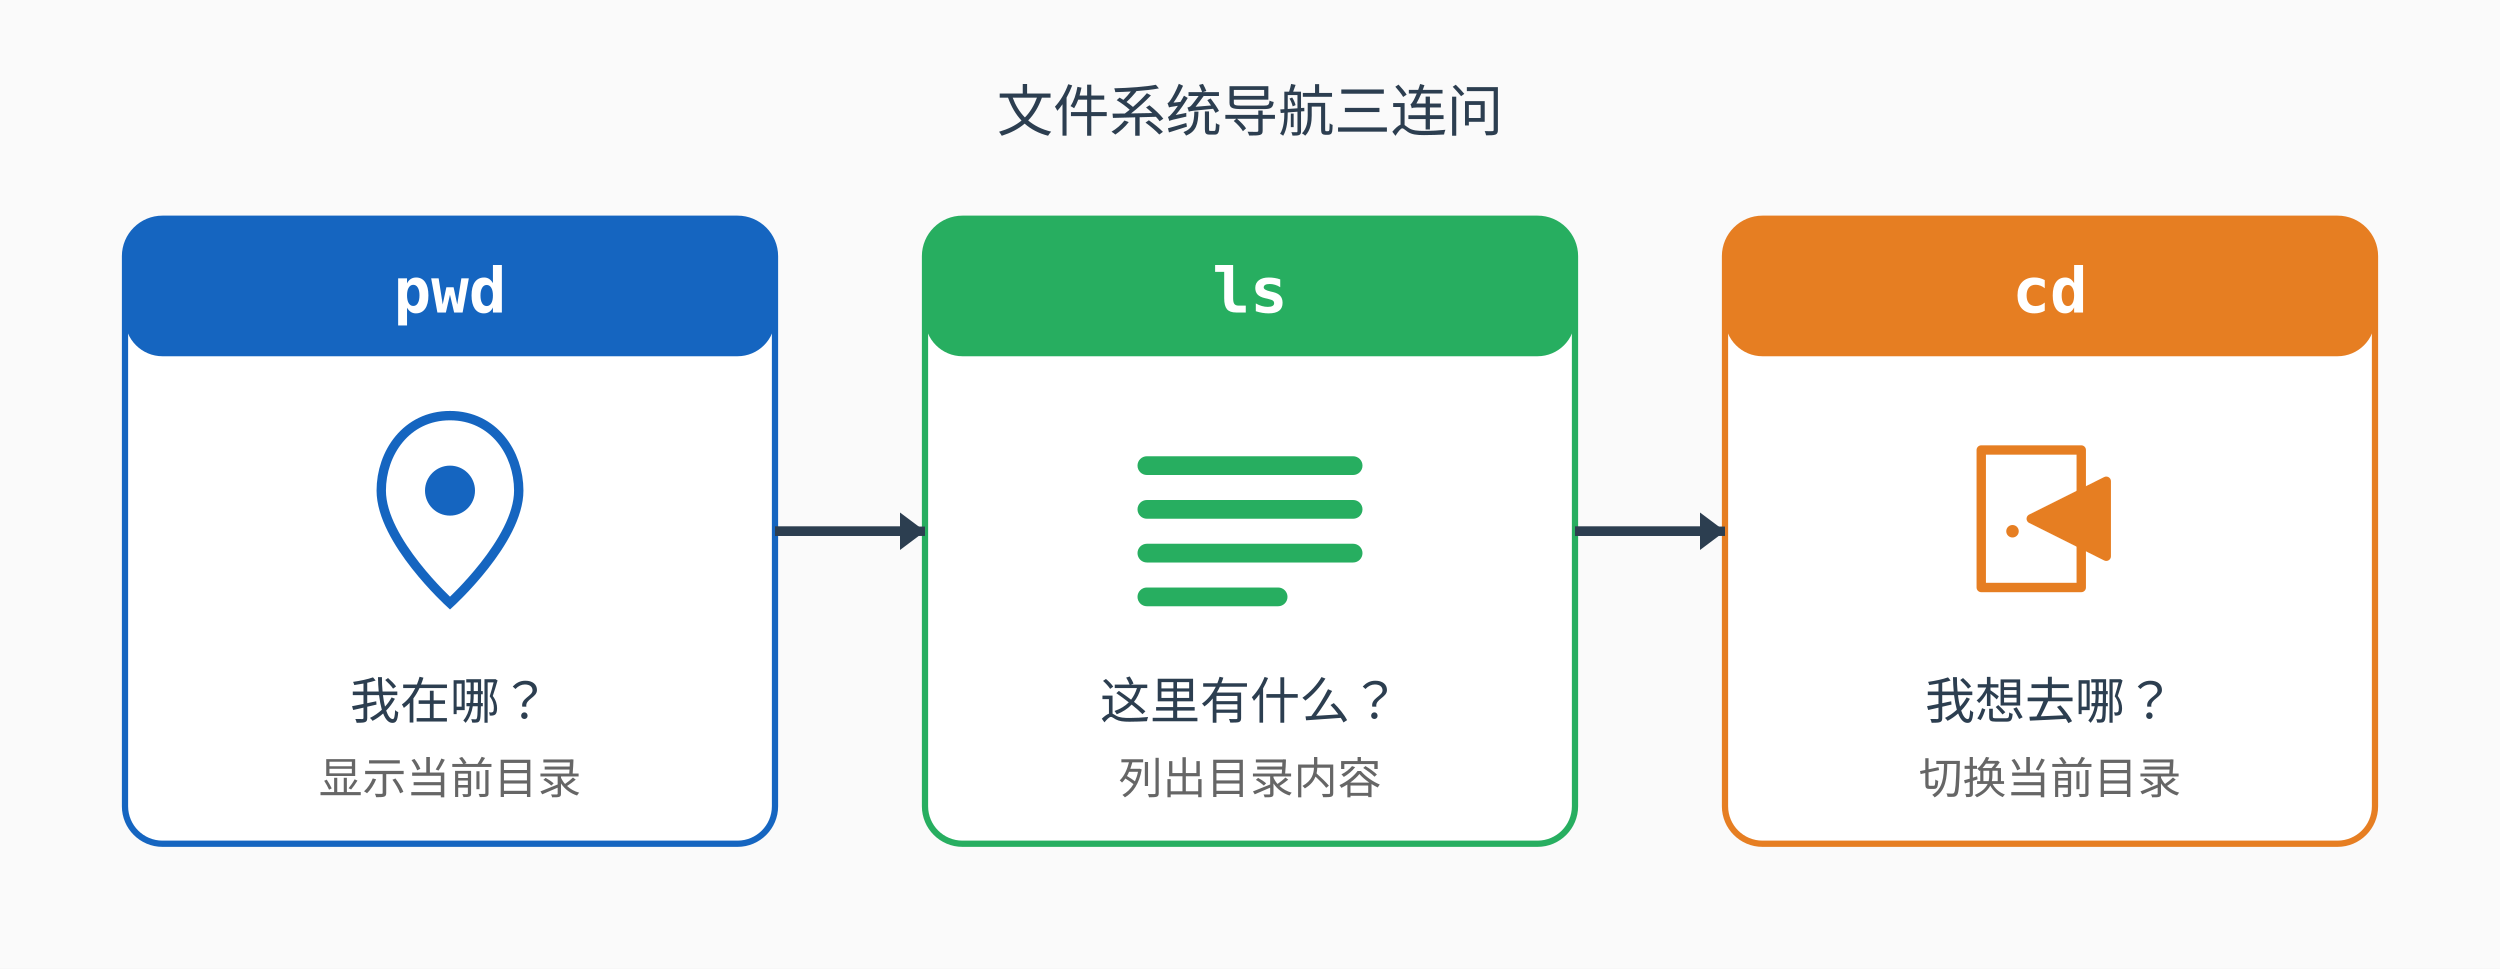
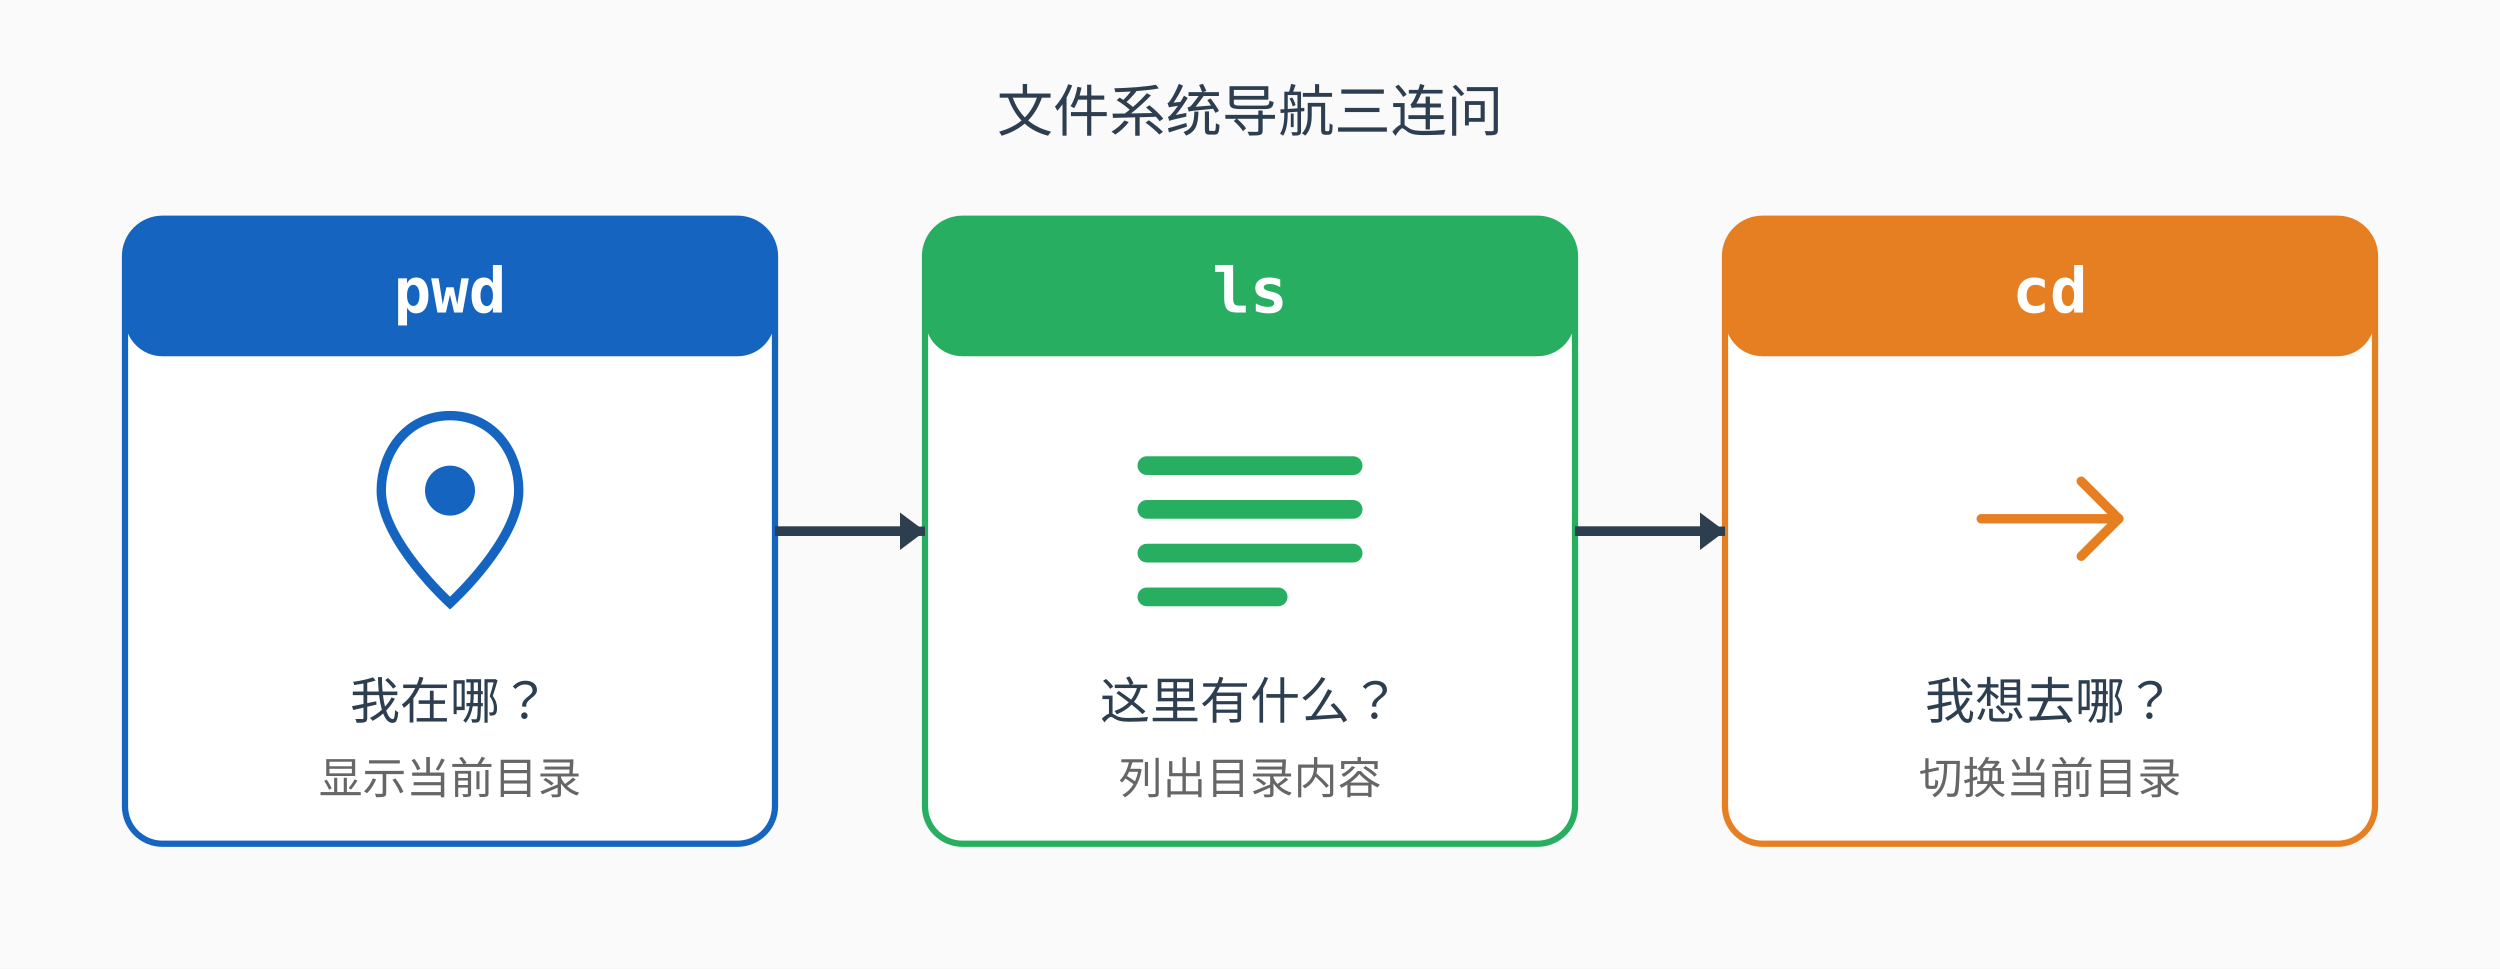
<svg xmlns="http://www.w3.org/2000/svg" viewBox="0 0 800 310" width="800" style="max-width:100%;height:auto;">
  <rect width="800" height="310" fill="#fafafa" />
  <text x="400" y="42" text-anchor="middle" font-family="'PingFang SC', 'Microsoft YaHei', sans-serif" font-size="18" font-weight="500" fill="#2c3e50">文件系统导航三连问</text>
  <g>
    <rect x="40" y="70" width="208" height="200" rx="12" fill="#ffffff" stroke="#1565c0" stroke-width="2" />
    <rect x="40" y="70" width="208" height="44" rx="12" fill="#1565c0" />
    <text x="144" y="100" text-anchor="middle" font-family="ui-monospace, SFMono-Regular, Menlo, monospace" font-size="20" font-weight="600" fill="#ffffff">pwd</text>
    <g transform="translate(144, 155)">
      <path d="M0,-22 C-14,-22 -22,-10 -22,2 C-22,18 0,38 0,38 C0,38 22,18 22,2 C22,-10 14,-22 0,-22 Z" fill="none" stroke="#1565c0" stroke-width="3" />
      <circle cx="0" cy="2" r="8" fill="#1565c0" />
    </g>
    <text x="144" y="230" text-anchor="middle" font-family="'PingFang SC', 'Microsoft YaHei', sans-serif" font-size="16" font-weight="500" fill="#2c3e50">我在哪？</text>
    <text x="144" y="254" text-anchor="middle" font-family="'PingFang SC', 'Microsoft YaHei', sans-serif" font-size="14" fill="#666">显示当前目录</text>
    <rect x="296" y="70" width="208" height="200" rx="12" fill="#ffffff" stroke="#27ae60" stroke-width="2" />
    <rect x="296" y="70" width="208" height="44" rx="12" fill="#27ae60" />
    <text x="400" y="100" text-anchor="middle" font-family="ui-monospace, SFMono-Regular, Menlo, monospace" font-size="20" font-weight="600" fill="#ffffff">ls</text>
    <g transform="translate(400, 166)" fill="#27ae60">
      <rect x="-36" y="-20" width="72" height="6" rx="3" />
      <rect x="-36" y="-6" width="72" height="6" rx="3" />
      <rect x="-36" y="8" width="72" height="6" rx="3" />
      <rect x="-36" y="22" width="48" height="6" rx="3" />
    </g>
    <text x="400" y="230" text-anchor="middle" font-family="'PingFang SC', 'Microsoft YaHei', sans-serif" font-size="16" font-weight="500" fill="#2c3e50">这里有什么？</text>
    <text x="400" y="254" text-anchor="middle" font-family="'PingFang SC', 'Microsoft YaHei', sans-serif" font-size="14" fill="#666">列出目录内容</text>
    <rect x="552" y="70" width="208" height="200" rx="12" fill="#ffffff" stroke="#e67e22" stroke-width="2" />
    <rect x="552" y="70" width="208" height="44" rx="12" fill="#e67e22" />
    <text x="656" y="100" text-anchor="middle" font-family="ui-monospace, SFMono-Regular, Menlo, monospace" font-size="20" font-weight="600" fill="#ffffff">cd</text>
    <g transform="translate(656, 166)" fill="none" stroke="#e67e22" stroke-width="3" stroke-linecap="round" stroke-linejoin="round">
-       <path d="M-22,-22 L-22,22 L10,22 L10,-22 Z" />
-       <path d="M-6,0 L18,-12 L18,12 Z" fill="#e67e22" />
-       <circle cx="-12" cy="4" r="2" fill="#e67e22" stroke="none" />
+       <path d="M-22,0 L22,0" />
+       <path d="M10,-12 L22,0 L10,12" />
    </g>
    <text x="656" y="230" text-anchor="middle" font-family="'PingFang SC', 'Microsoft YaHei', sans-serif" font-size="16" font-weight="500" fill="#2c3e50">我想去哪？</text>
    <text x="656" y="254" text-anchor="middle" font-family="'PingFang SC', 'Microsoft YaHei', sans-serif" font-size="14" fill="#666">切换当前目录</text>
  </g>
  <g stroke="#2c3e50" stroke-width="3" fill="none">
    <line x1="248" y1="170" x2="296" y2="170" />
    <line x1="504" y1="170" x2="552" y2="170" />
  </g>
  <path d="M248,168.5 L248,171.5 L288,171.5 L288,176 L296,170 L288,164 L288,168.5 Z" fill="#2c3e50" />
  <path d="M504,168.5 L504,171.5 L544,171.5 L544,176 L552,170 L544,164 L544,168.5 Z" fill="#2c3e50" />
</svg>
